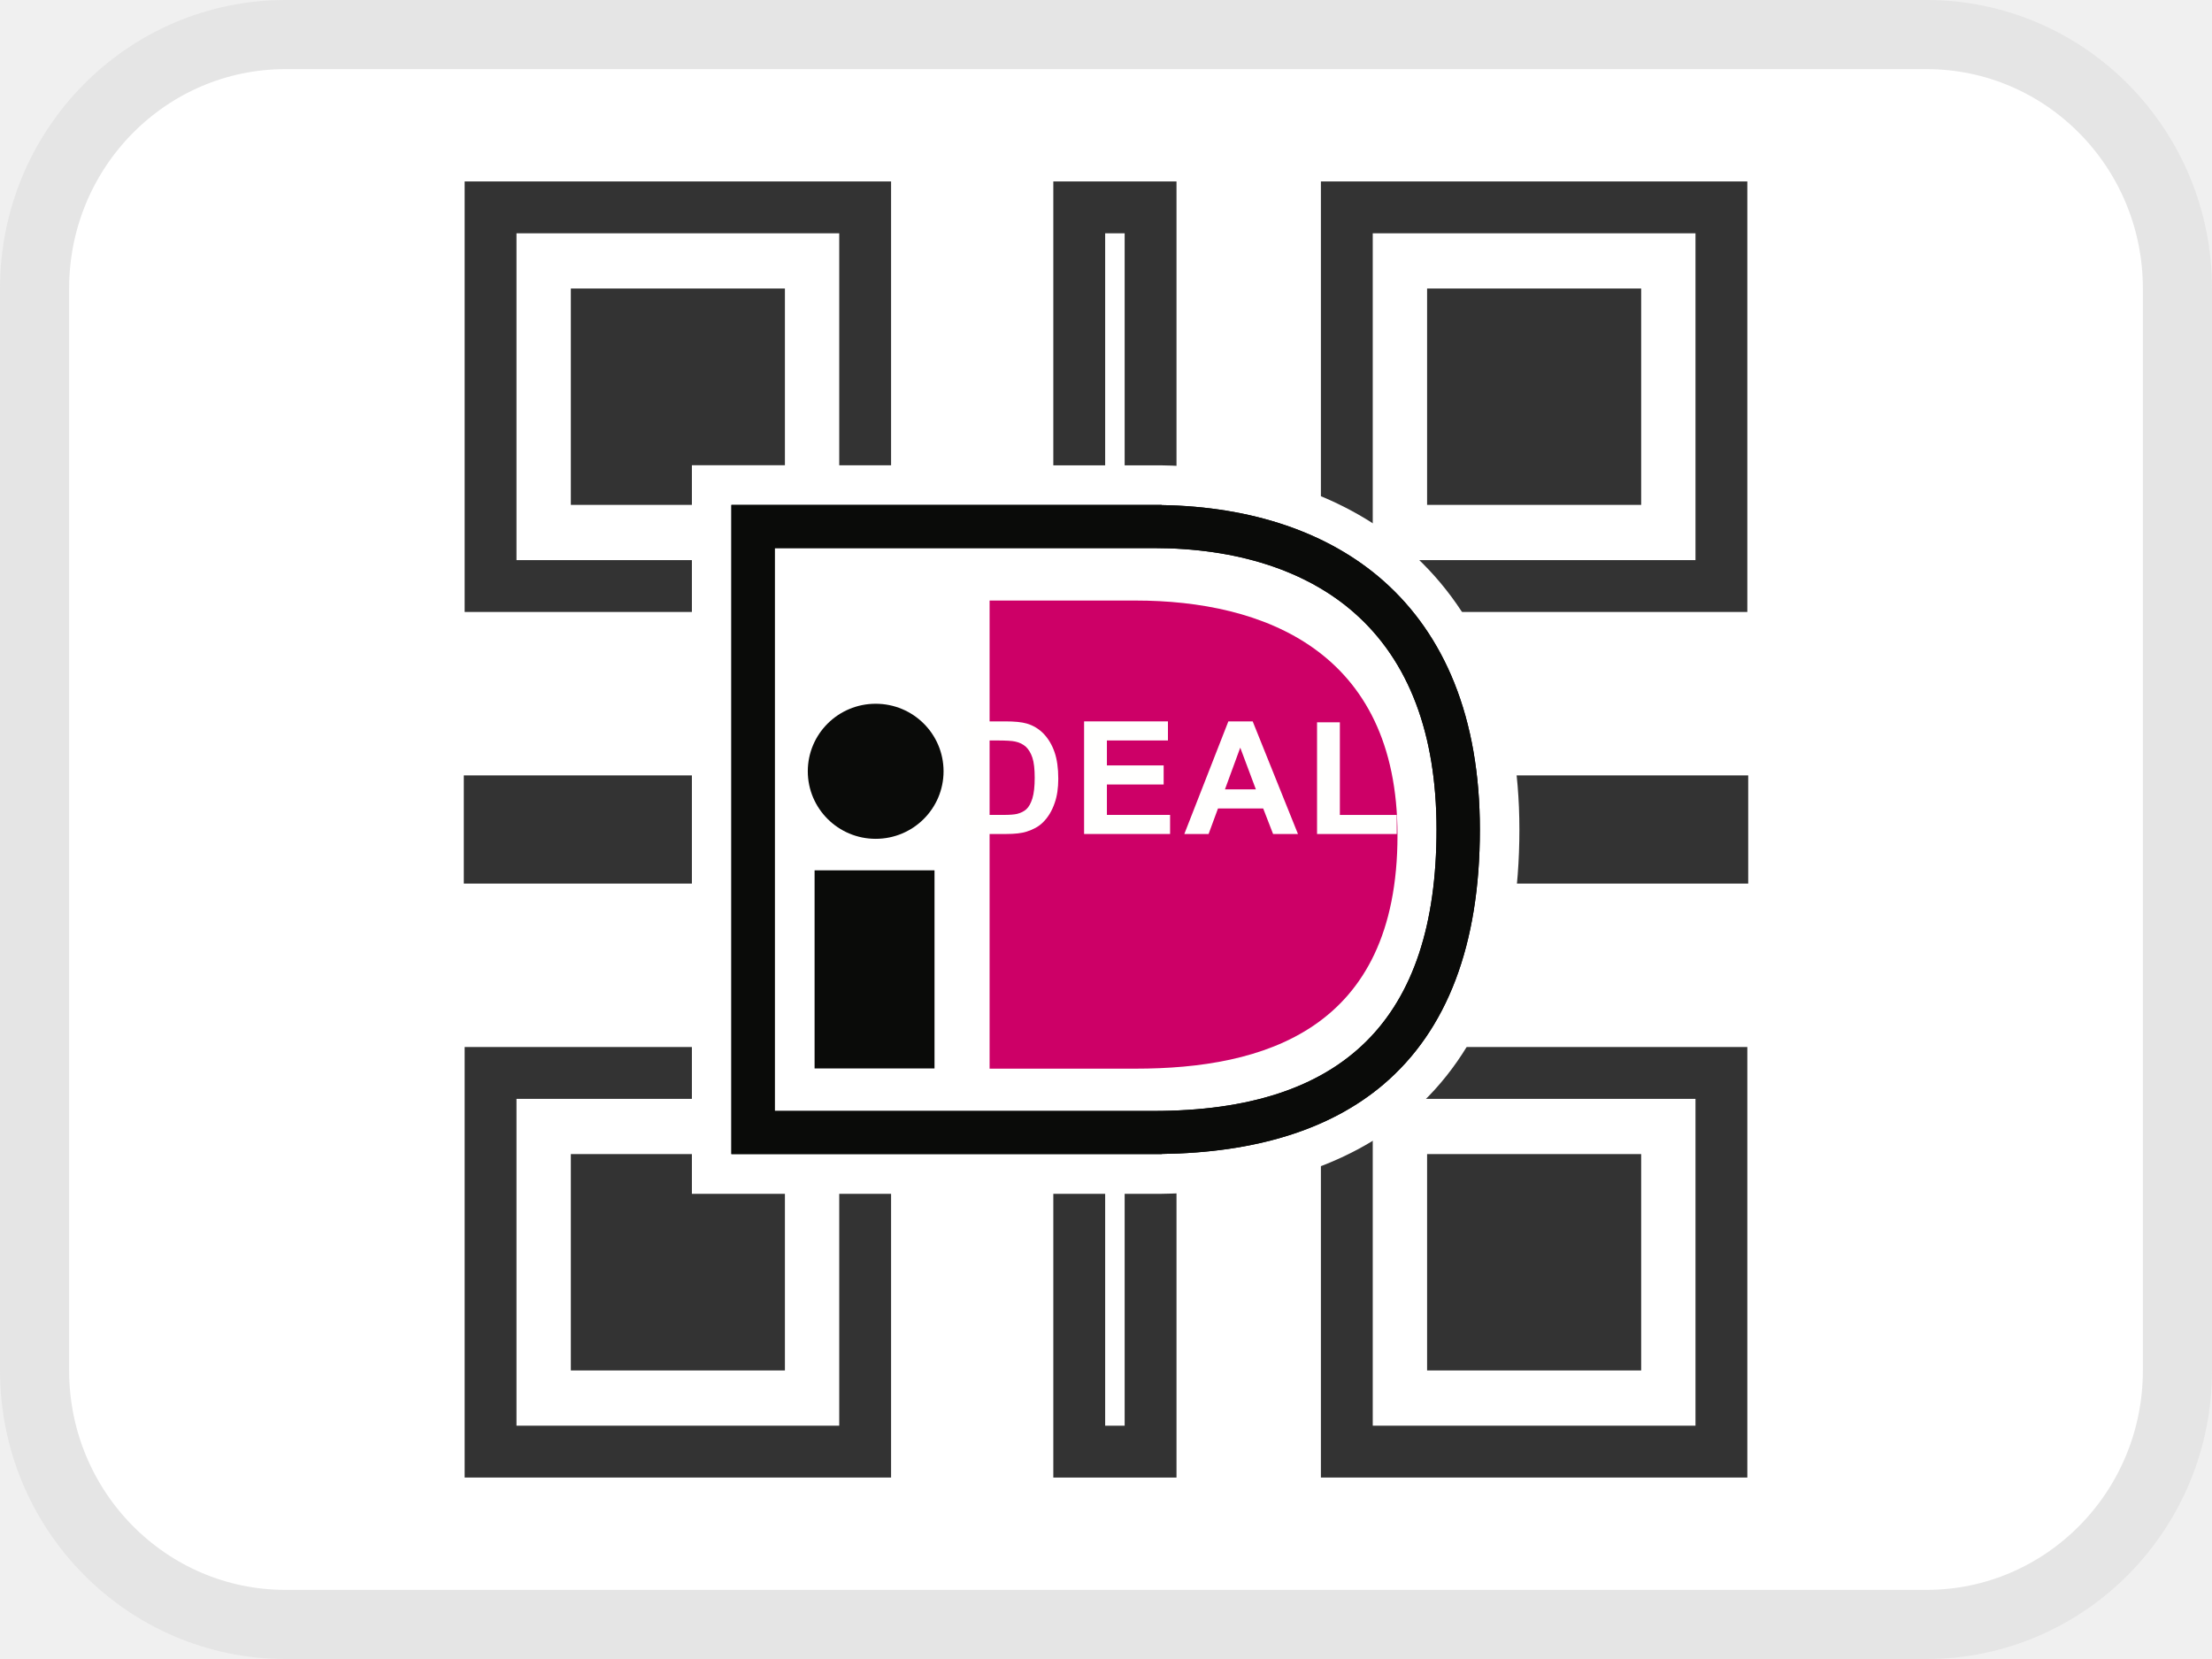
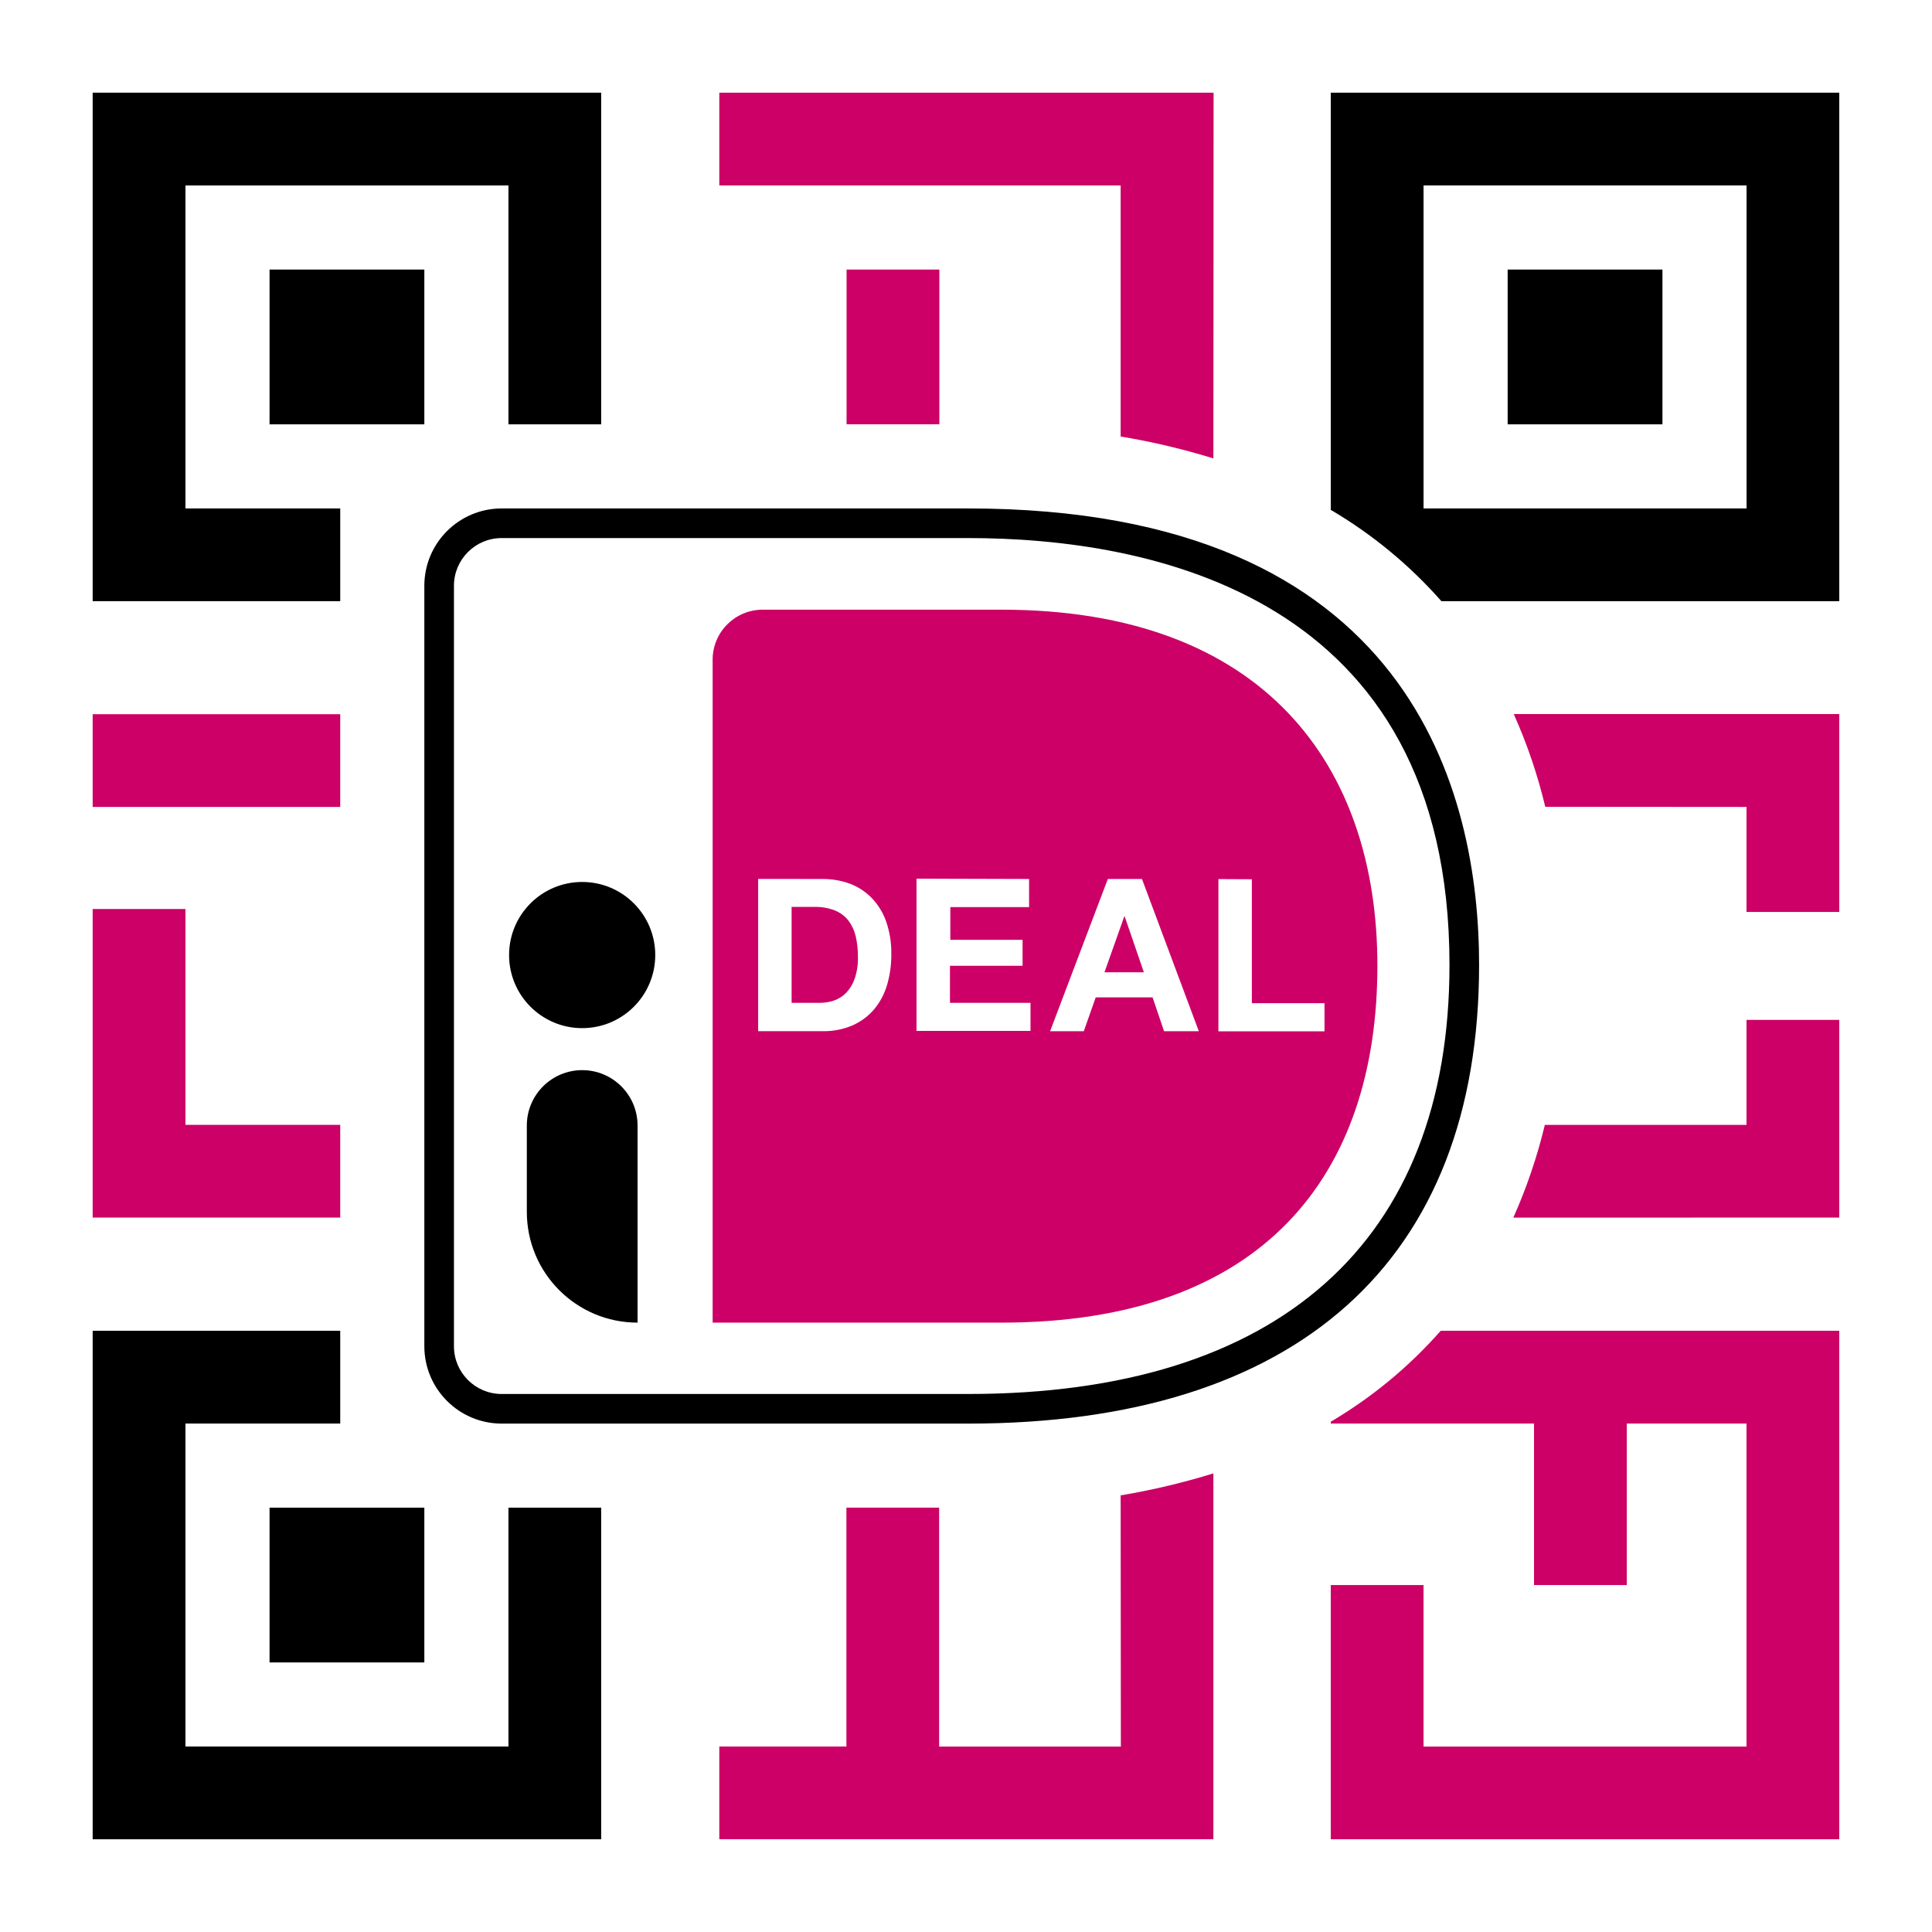
- <svg xmlns="http://www.w3.org/2000/svg" width="32" height="24" viewBox="0 0 32 24" fill="none">
-   <path d="M4.129 0.5H27.871C29.87 0.5 31.5 2.14 31.5 4.174V19.826C31.5 21.86 29.87 23.5 27.871 23.5H4.129C2.13 23.5 0.5 21.86 0.5 19.826V4.174C0.5 2.14 2.13 0.5 4.129 0.5Z" fill="white" stroke="#E5E5E5" />
-   <path d="M5.419 0H0V5.478H5.419V0Z" transform="translate(7.0968 3)" stroke="#333333" stroke-width="0.75" />
-   <path d="M3.097 0H0V3.13H3.097V0Z" transform="translate(8.25806 4.17392)" fill="#333333" />
-   <path d="M5.419 0H0V5.478H5.419V0Z" transform="translate(19.4839 3)" stroke="#333333" stroke-width="0.75" />
-   <path d="M3.097 0H0V3.13H3.097V0Z" transform="translate(20.6451 4.17392)" fill="#333333" />
-   <path d="M5.419 0H0V5.478H5.419V0Z" transform="translate(19.4839 15.5217)" stroke="#333333" stroke-width="0.75" />
-   <path d="M3.097 0H0V3.13H3.097V0Z" transform="translate(20.6451 16.6956)" fill="#333333" />
-   <path d="M5.419 0H0V5.478H5.419V0Z" transform="translate(7.0968 15.5217)" stroke="#333333" stroke-width="0.75" />
-   <path d="M3.097 0H0V3.13H3.097V0Z" transform="translate(8.25806 16.6956)" fill="#333333" />
-   <path d="M1.032 0H0V18H1.032V0Z" transform="translate(15.6129 3)" stroke="#333333" stroke-width="0.75" />
-   <path d="M18.581 0H0V1.565H18.581V0Z" transform="translate(6.70966 11.2174)" fill="#333333" />
-   <path fill-rule="evenodd" clip-rule="evenodd" d="M0.29 9.60309e-05C5.478 0.002 5.478 0.002 6.52 0.002C7.897 0.025 9.07 0.425 9.913 1.17C10.396 1.597 10.768 2.132 11.019 2.759C11.278 3.408 11.409 4.158 11.409 4.989C11.409 6.733 10.906 8.058 9.903 8.906C9.084 9.6 7.944 9.957 6.516 9.978H0V0L0.29 9.60309e-05Z" transform="translate(10.2903 7.0112)" fill="white" stroke="white" stroke-width="0.562" />
-   <path fill-rule="evenodd" clip-rule="evenodd" d="M0 2.866H1.735V0H0V2.866Z" transform="translate(11.7842 12.5907)" fill="#0A0B09" />
-   <path fill-rule="evenodd" clip-rule="evenodd" d="M1.964 0.977C1.964 1.516 1.525 1.954 0.982 1.954C0.44 1.954 0 1.516 0 0.977C0 0.437 0.44 0 0.982 0C1.525 0 1.964 0.437 1.964 0.977Z" transform="translate(11.686 10.1809)" fill="#0A0B09" />
-   <path fill-rule="evenodd" clip-rule="evenodd" d="M6.107 0.624C7.314 0.624 8.319 0.949 9.015 1.564C9.802 2.259 10.201 3.313 10.201 4.695C10.201 7.435 8.862 8.767 6.107 8.767C5.893 8.767 1.177 8.767 0.627 8.767C0.627 8.208 0.627 1.182 0.627 0.624C1.177 0.624 5.893 0.624 6.107 0.624ZM6.225 0H0V9.391H6.225V9.389C7.585 9.371 8.662 9.035 9.427 8.388C10.357 7.601 10.828 6.359 10.828 4.695C10.828 3.9 10.704 3.187 10.459 2.576C10.225 1.991 9.88 1.494 9.432 1.098C8.643 0.401 7.536 0.023 6.225 0.002C6.225 0.002 6.225 0 6.225 0Z" transform="translate(10.5806 7.30475)" fill="#0A0B09" />
-   <path fill-rule="evenodd" clip-rule="evenodd" d="M6.107 0.624C7.314 0.624 8.319 0.949 9.015 1.564C9.802 2.259 10.201 3.313 10.201 4.695C10.201 7.435 8.862 8.767 6.107 8.767C5.893 8.767 1.177 8.767 0.627 8.767C0.627 8.208 0.627 1.182 0.627 0.624C1.177 0.624 5.893 0.624 6.107 0.624ZM6.225 0H0V9.391H6.225V9.389C7.585 9.371 8.662 9.035 9.427 8.388C10.357 7.601 10.828 6.359 10.828 4.695C10.828 3.9 10.704 3.187 10.459 2.576C10.225 1.991 9.88 1.494 9.432 1.098C8.643 0.401 7.536 0.023 6.225 0.002C6.225 0.002 6.225 0 6.225 0Z" transform="translate(10.5806 7.30475)" fill="#0A0B09" />
-   <path fill-rule="evenodd" clip-rule="evenodd" d="M2.201 6.772H0V0H2.201H2.112C3.947 0 5.901 0.721 5.901 3.395C5.901 6.222 3.947 6.772 2.112 6.772H2.201Z" transform="translate(14.316 8.68781)" fill="#CD0067" />
-   <path fill-rule="evenodd" clip-rule="evenodd" d="M0.33 0.276V1.353H0.578C0.67 1.353 0.737 1.348 0.778 1.338C0.832 1.324 0.877 1.302 0.912 1.27C0.947 1.238 0.976 1.186 0.999 1.113C1.021 1.04 1.032 0.941 1.032 0.815C1.032 0.69 1.021 0.593 0.999 0.526C0.976 0.458 0.945 0.406 0.905 0.368C0.864 0.331 0.813 0.305 0.751 0.292C0.705 0.281 0.614 0.276 0.479 0.276H0.33ZM0 0H0.604C0.741 0 0.844 0.01 0.916 0.031C1.012 0.059 1.094 0.109 1.163 0.181C1.231 0.253 1.283 0.341 1.319 0.445C1.355 0.549 1.373 0.678 1.373 0.83C1.373 0.964 1.356 1.08 1.322 1.177C1.282 1.296 1.223 1.392 1.147 1.465C1.09 1.521 1.012 1.564 0.915 1.595C0.842 1.618 0.744 1.629 0.622 1.629H0V0Z" transform="translate(13.9366 10.4359)" fill="#FFFFFE" />
-   <path fill-rule="evenodd" clip-rule="evenodd" d="M0 1.629V0H1.213V0.276H0.33V0.637H1.151V0.913H0.33V1.353H1.244V1.629H0Z" transform="translate(15.6831 10.4359)" fill="#FFFFFE" />
-   <path fill-rule="evenodd" clip-rule="evenodd" d="M1.035 0.983L0.809 0.38L0.588 0.983H1.035ZM1.644 1.629H1.284L1.141 1.26H0.487L0.351 1.629H0L0.637 0H0.989L1.644 1.629Z" transform="translate(17.1331 10.4359)" fill="#FFFFFE" />
-   <path fill-rule="evenodd" clip-rule="evenodd" d="M0 1.616V0H0.33V1.34H1.153V1.616H0Z" transform="translate(19.0532 10.4493)" fill="#FFFFFE" />
+ <svg xmlns="http://www.w3.org/2000/svg" width="129.81mm" height="129.81mm" viewBox="0 0 367.97 367.97">
+   <defs>
+     <style>.a{fill:#fff;}.b{fill:#c06;}</style>
+   </defs>
+   <rect class="a" width="367.97" height="367.97" />
+   <path class="b" d="M350.31,231.9V194.25H332.64v20H294.23a101.46,101.46,0,0,1-6,17.66Z" />
+   <path class="b" d="M332.64,153.69v20h17.67V136h-62a99.74,99.74,0,0,1,6,17.66Z" />
+   <polygon class="b" points="35.32 214.24 35.32 173.13 17.65 173.13 17.65 231.9 64.8 231.9 64.8 214.24 35.32 214.24" />
+   <polygon points="35.32 96.84 35.32 35.32 96.84 35.32 96.84 80.82 114.5 80.82 114.5 17.65 17.65 17.65 17.65 114.5 64.8 114.5 64.8 96.84 35.32 96.84" />
+   <polygon points="96.84 332.64 35.32 332.64 35.32 271.13 64.8 271.13 64.8 253.46 17.65 253.46 17.65 350.31 114.5 350.31 114.5 287.15 96.84 287.15 96.84 332.64" />
+   <path d="M274.53,114.5h75.78V17.65H253.46V97.11A86.58,86.58,0,0,1,274.53,114.5Zm-3.4-79.18h61.52V96.84H271.13Z" />
+   <rect x="287.15" y="51.34" width="29.48" height="29.48" />
+   <rect x="51.34" y="51.34" width="29.48" height="29.48" />
+   <rect x="51.34" y="287.15" width="29.48" height="29.48" />
+   <path class="b" d="M231.14,17.65H137V35.32h76.44V83.14a133.58,133.58,0,0,1,17.66,4.17Z" />
+   <path class="b" d="M213.48,332.65H178.87V287.14H161.21v45.5H137v17.66h94.1V280.62a135.15,135.15,0,0,1-17.66,4.19Z" />
+   <rect class="b" x="161.24" y="51.34" width="17.67" height="29.47" />
+   <rect class="b" x="17.65" y="136.03" width="47.15" height="17.66" />
+   <path class="b" d="M274.4,253.46a86.45,86.45,0,0,1-20.94,17.32v.35h38.71v30.76h17.66V271.13h22.81v61.52H271.13V301.89H253.46v48.42h96.85V253.46Z" />
+   <path d="M184.4,271.14H95.54a14.74,14.74,0,0,1-14.72-14.72V111.56A14.73,14.73,0,0,1,95.54,96.84H184.4c84.67,0,97.31,54.48,97.31,86.95C281.71,240.12,247.15,271.14,184.4,271.14ZM95.54,102.48a9.09,9.09,0,0,0-9.08,9.08V256.42a9.09,9.09,0,0,0,9.08,9.08H184.4c59.12,0,91.67-29,91.67-81.71,0-70.75-57.43-81.31-91.67-81.31Z" />
+   <path class="b" d="M135.73,125.6V251.91h55c49.95,0,71.61-28.23,71.61-68,0-38.14-21.66-67.79-71.61-67.79H145.26A9.53,9.53,0,0,0,135.73,125.6Z" />
+   <path class="a" d="M156.63,167.41a15,15,0,0,1,5.21.89A11.41,11.41,0,0,1,166,171a12.45,12.45,0,0,1,2.76,4.46,18.17,18.17,0,0,1,1,6.29,20.18,20.18,0,0,1-.81,5.85,13,13,0,0,1-2.45,4.62,11.53,11.53,0,0,1-4.1,3.06,13.77,13.77,0,0,1-5.78,1.12H144.4v-29ZM156.18,191a8.41,8.41,0,0,0,2.68-.44,6,6,0,0,0,2.31-1.48,7.31,7.31,0,0,0,1.62-2.7,11.77,11.77,0,0,0,.61-4.06,17.18,17.18,0,0,0-.42-4,8,8,0,0,0-1.4-3,6.22,6.22,0,0,0-2.58-1.92,10.22,10.22,0,0,0-3.95-.67h-4.28V191Z" />
+   <path class="a" d="M196,167.41v5.36h-15V179h13.76v4.95H180.93V191h15.34v5.35H174.56v-29Z" />
+   <path class="a" d="M217.5,167.41l10.83,29h-6.62l-2.19-6.45H208.69l-2.27,6.45H200l11-29Zm.36,17.77-3.65-10.63h-.08l-3.77,10.63Z" />
+   <path class="a" d="M238.43,167.46v23.61h13.84v5.36H232.06v-29Z" />
+   <path d="M110.88,203.82h0a10.55,10.55,0,0,1,10.55,10.55v37.54a0,0,0,0,1,0,0h0a21.09,21.09,0,0,1-21.09-21.09V214.36A10.55,10.55,0,0,1,110.88,203.82Z" />
+   <circle cx="110.88" cy="181.9" r="13.92" />
</svg>
